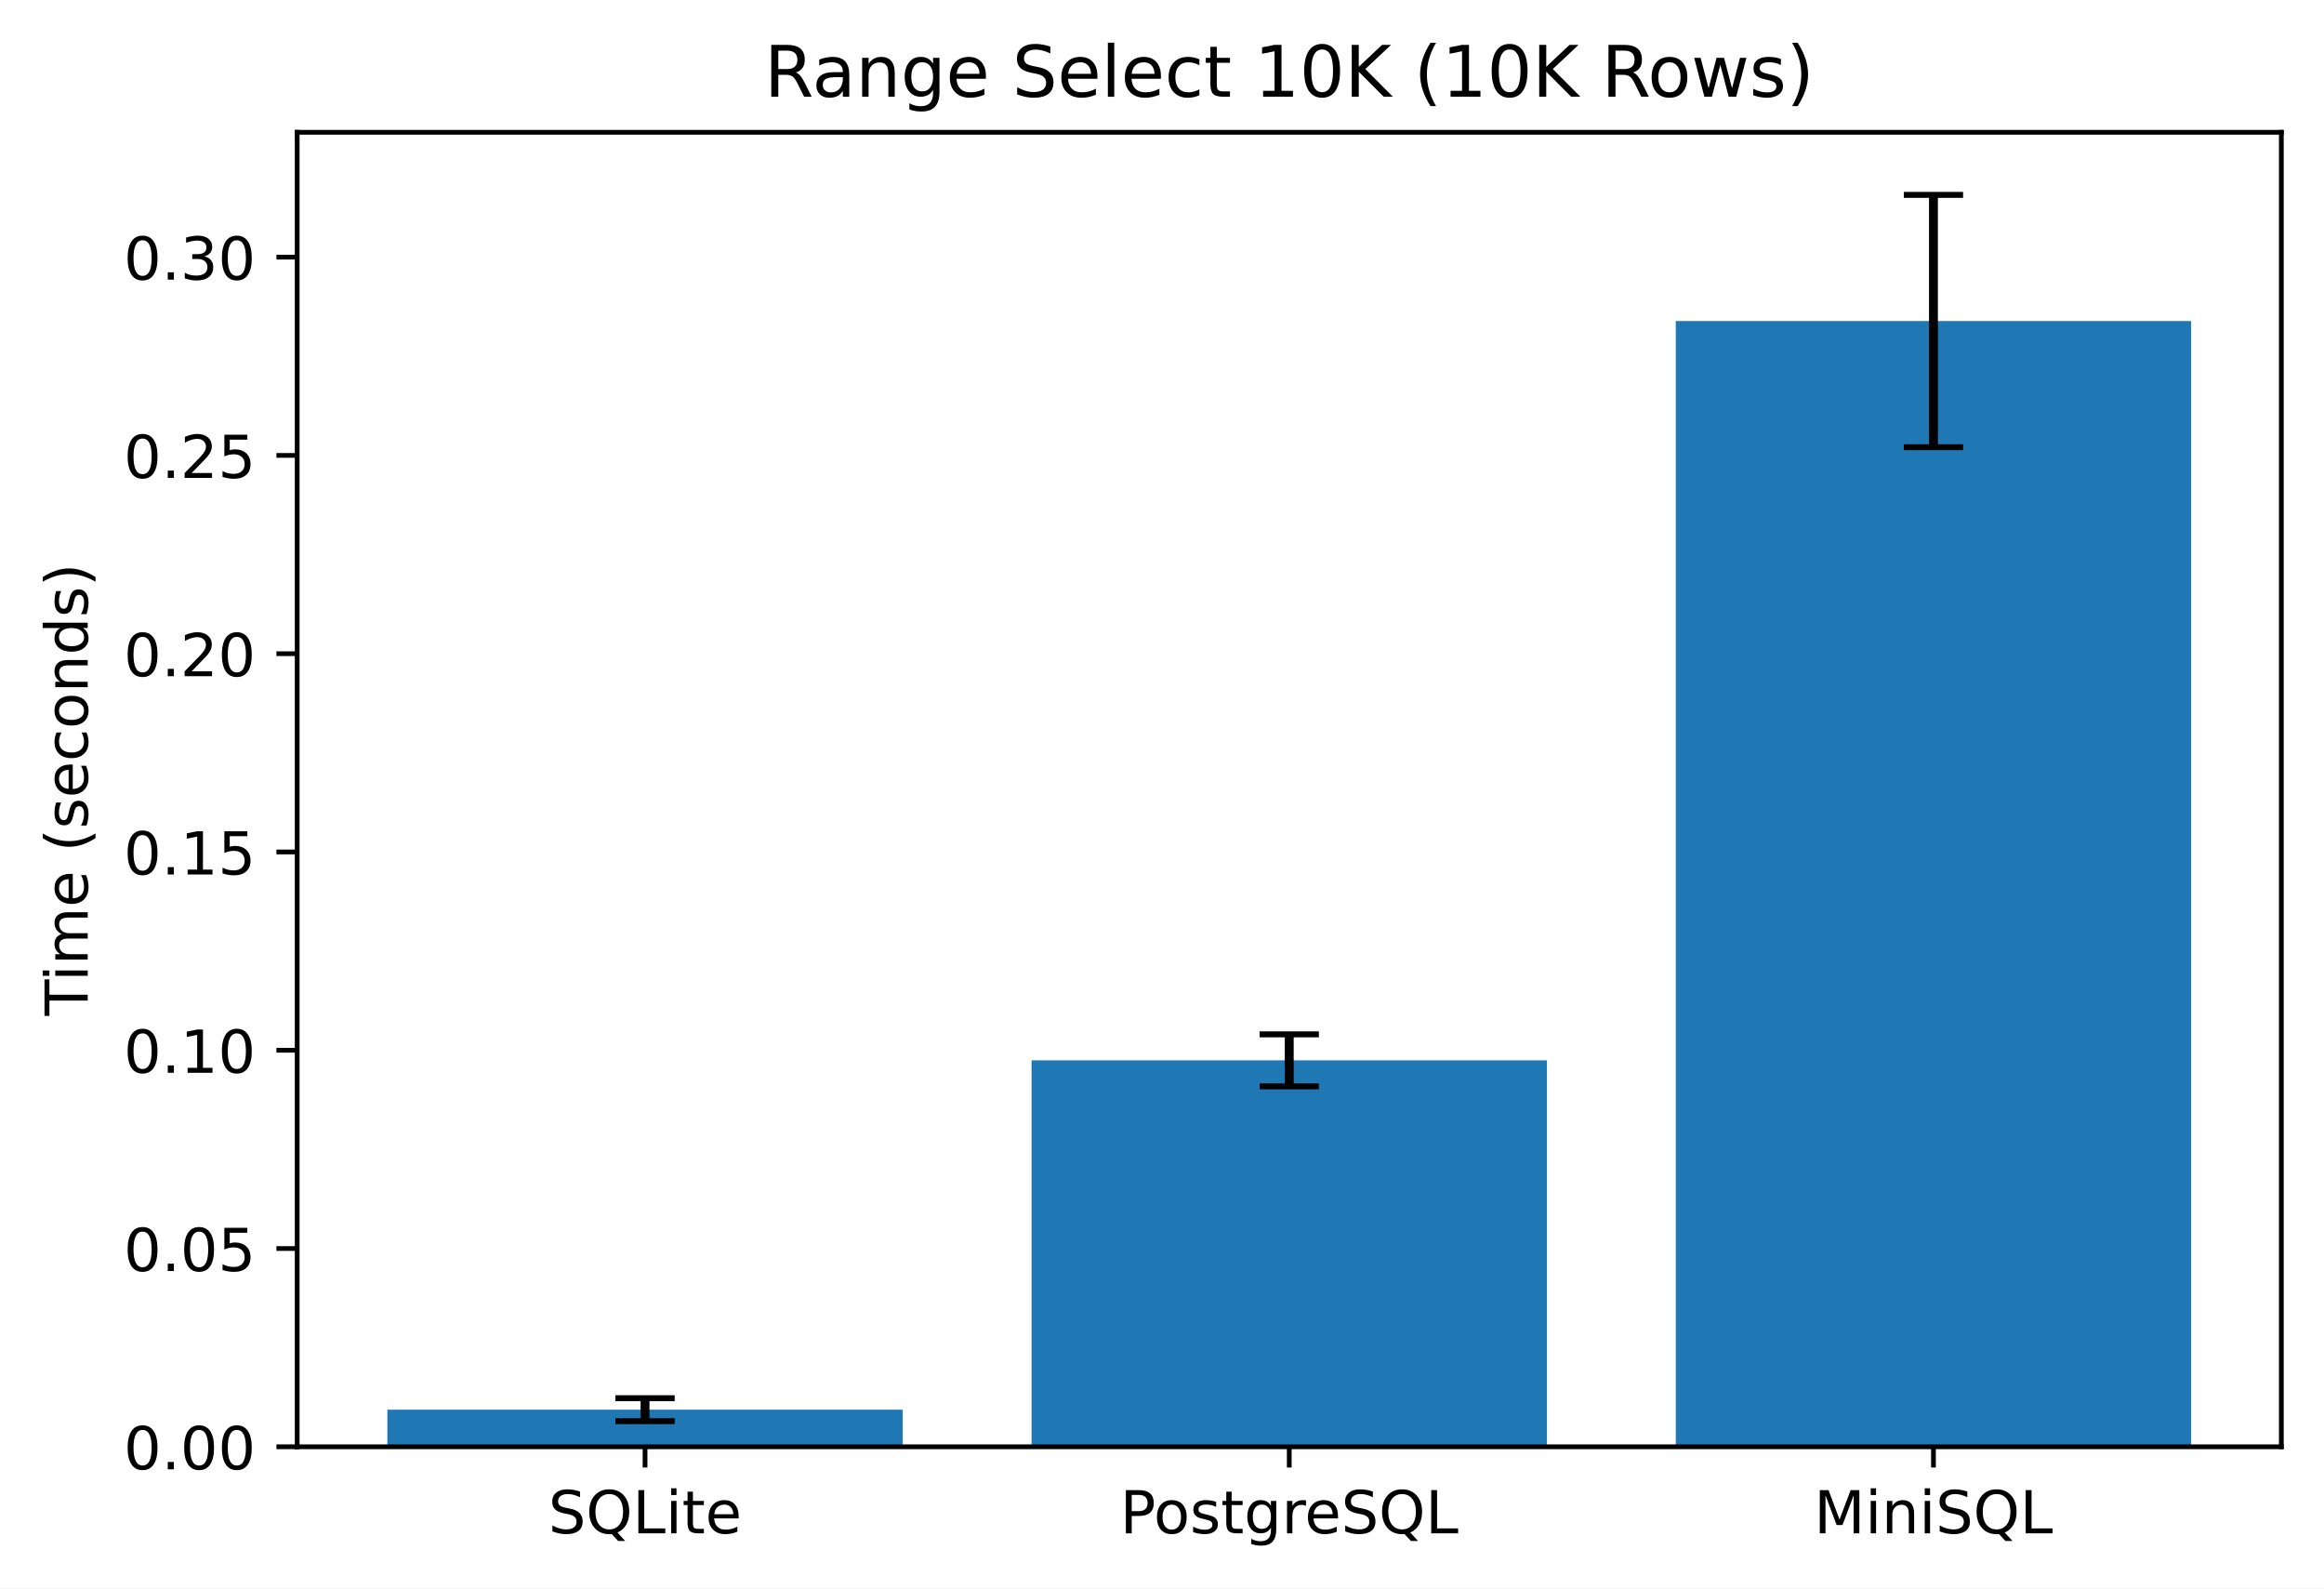
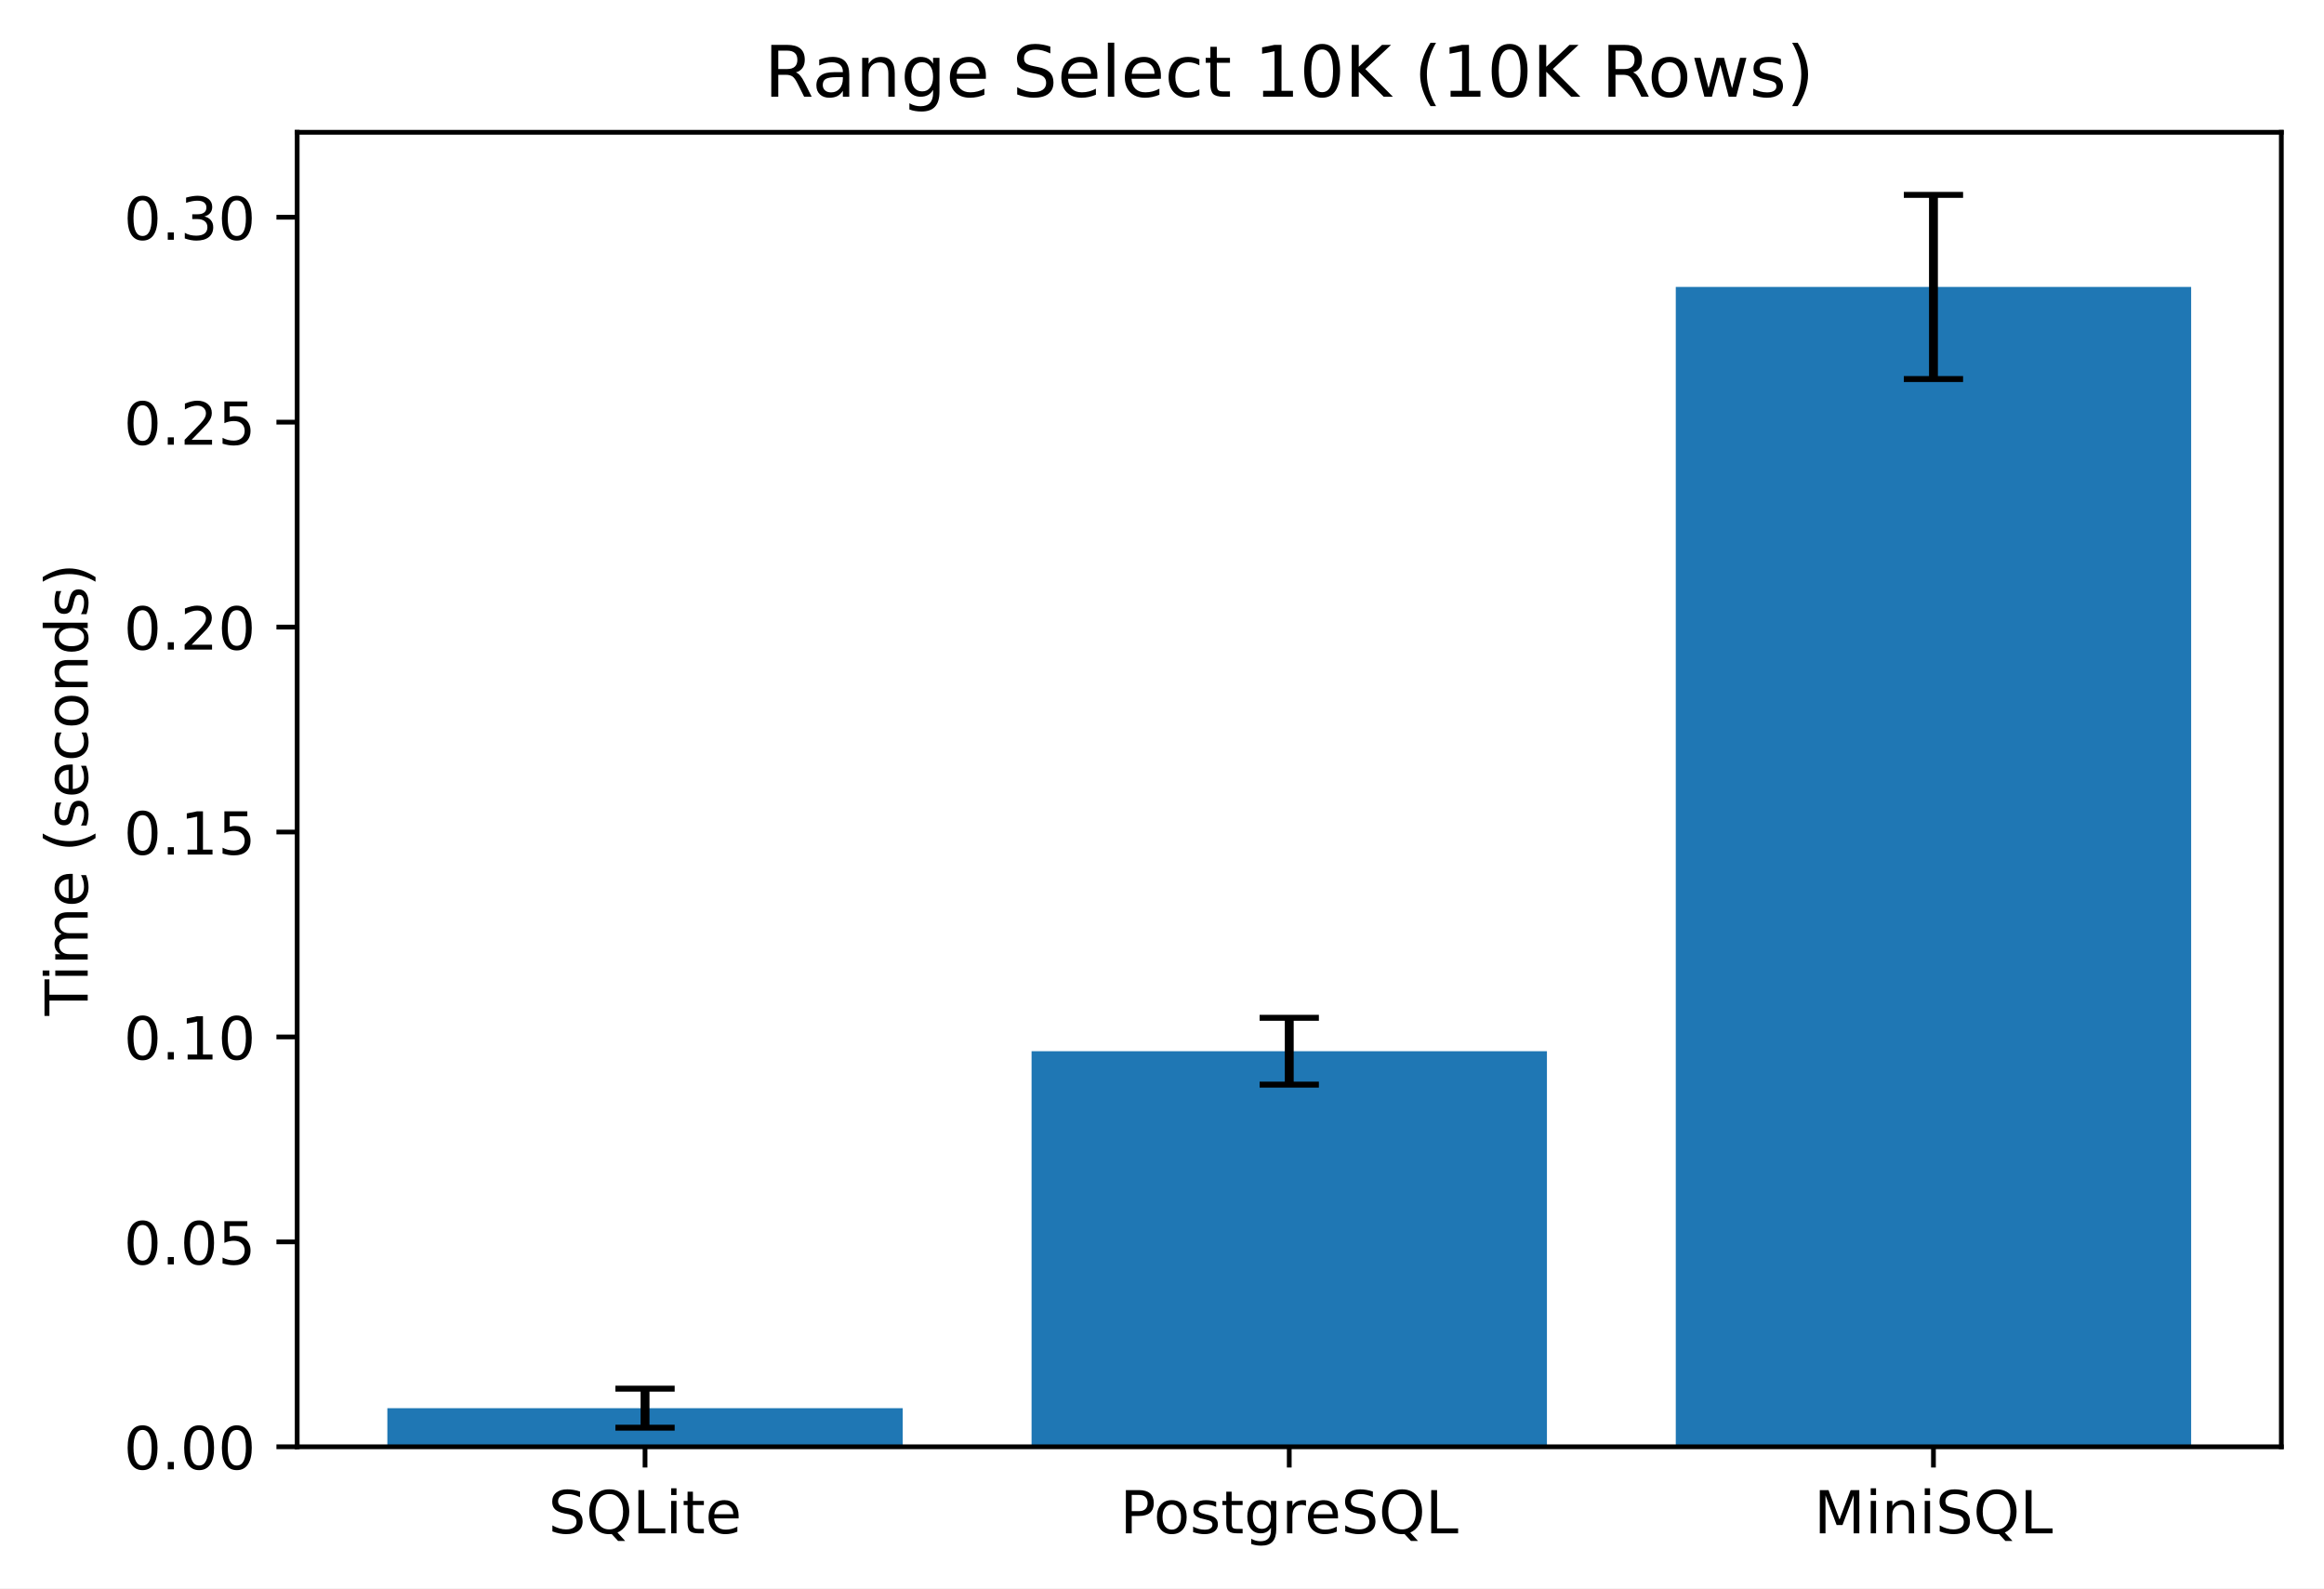
<svg xmlns="http://www.w3.org/2000/svg" xmlns:xlink="http://www.w3.org/1999/xlink" width="392.144pt" height="267.956pt" viewBox="0 0 392.144 267.956" version="1.1">
  <defs>
    <style type="text/css">*{stroke-linejoin: round; stroke-linecap: butt}</style>
  </defs>
  <g id="figure_1">
    <g id="patch_1">
      <path d="M 0 267.956  L 392.144 267.956  L 392.144 0  L 0 0  z " style="fill: #ffffff" />
    </g>
    <g id="axes_1">
      <g id="patch_2">
        <path d="M 50.144 244.078  L 384.944 244.078  L 384.944 22.318  L 50.144 22.318  z " style="fill: #ffffff" />
      </g>
      <g id="patch_3">
-         <path d="M 65.362 244.078  L 152.323 244.078  L 152.323 237.816  L 65.362 237.816  z " clip-path="url(#pf71d5c432d)" style="fill: #1f77b4" />
+         <path d="M 65.362 244.078  L 152.323 244.078  L 152.323 237.562  L 65.362 237.562  z " clip-path="url(#pf2e396994a)" style="fill: #1f77b4" />
      </g>
      <g id="patch_4">
-         <path d="M 174.063 244.078  L 261.024 244.078  L 261.024 178.884  L 174.063 178.884  z " clip-path="url(#pf71d5c432d)" style="fill: #1f77b4" />
+         <path d="M 174.063 244.078  L 261.024 244.078  L 261.024 177.342  L 174.063 177.342  z " clip-path="url(#pf2e396994a)" style="fill: #1f77b4" />
      </g>
      <g id="patch_5">
-         <path d="M 282.765 244.078  L 369.726 244.078  L 369.726 54.161  L 282.765 54.161  z " clip-path="url(#pf71d5c432d)" style="fill: #1f77b4" />
+         <path d="M 282.765 244.078  L 369.726 244.078  L 369.726 48.411  L 282.765 48.411  z " clip-path="url(#pf2e396994a)" style="fill: #1f77b4" />
      </g>
      <g id="matplotlib.axis_1">
        <g id="xtick_1">
          <g id="line2d_1">
            <defs>
-               <path id="m5ff329a917" d="M 0 0  L 0 3.5  " style="stroke: #000000; stroke-width: 0.8" />
+               <path id="mbca11ea7f4" d="M 0 0  L 0 3.5  " style="stroke: #000000; stroke-width: 0.8" />
            </defs>
            <g>
-               <use xlink:href="#m5ff329a917" x="108.842" y="244.078" style="stroke: #000000; stroke-width: 0.8" />
+               <use xlink:href="#mbca11ea7f4" x="108.842" y="244.078" style="stroke: #000000; stroke-width: 0.8" />
            </g>
          </g>
          <g id="text_1">
            <g transform="translate(92.52058 258.6766) scale(0.1 -0.1)">
              <defs>
                <path id="DejaVuSans-53" d="M 3425 4513  L 3425 3897  Q 3066 4069 2747 4153  Q 2428 4238 2131 4238  Q 1616 4238 1336 4038  Q 1056 3838 1056 3469  Q 1056 3159 1242 3001  Q 1428 2844 1947 2747  L 2328 2669  Q 3034 2534 3370 2195  Q 3706 1856 3706 1288  Q 3706 609 3251 259  Q 2797 -91 1919 -91  Q 1588 -91 1214 -16  Q 841 59 441 206  L 441 856  Q 825 641 1194 531  Q 1563 422 1919 422  Q 2459 422 2753 634  Q 3047 847 3047 1241  Q 3047 1584 2836 1778  Q 2625 1972 2144 2069  L 1759 2144  Q 1053 2284 737 2584  Q 422 2884 422 3419  Q 422 4038 858 4394  Q 1294 4750 2059 4750  Q 2388 4750 2728 4690  Q 3069 4631 3425 4513  z " transform="scale(0.015625)" />
                <path id="DejaVuSans-51" d="M 2522 4238  Q 1834 4238 1429 3725  Q 1025 3213 1025 2328  Q 1025 1447 1429 934  Q 1834 422 2522 422  Q 3209 422 3611 934  Q 4013 1447 4013 2328  Q 4013 3213 3611 3725  Q 3209 4238 2522 4238  z M 3406 84  L 4238 -825  L 3475 -825  L 2784 -78  Q 2681 -84 2626 -87  Q 2572 -91 2522 -91  Q 1538 -91 948 567  Q 359 1225 359 2328  Q 359 3434 948 4092  Q 1538 4750 2522 4750  Q 3503 4750 4090 4092  Q 4678 3434 4678 2328  Q 4678 1516 4351 937  Q 4025 359 3406 84  z " transform="scale(0.015625)" />
                <path id="DejaVuSans-4c" d="M 628 4666  L 1259 4666  L 1259 531  L 3531 531  L 3531 0  L 628 0  L 628 4666  z " transform="scale(0.015625)" />
                <path id="DejaVuSans-69" d="M 603 3500  L 1178 3500  L 1178 0  L 603 0  L 603 3500  z M 603 4863  L 1178 4863  L 1178 4134  L 603 4134  L 603 4863  z " transform="scale(0.015625)" />
                <path id="DejaVuSans-74" d="M 1172 4494  L 1172 3500  L 2356 3500  L 2356 3053  L 1172 3053  L 1172 1153  Q 1172 725 1289 603  Q 1406 481 1766 481  L 2356 481  L 2356 0  L 1766 0  Q 1100 0 847 248  Q 594 497 594 1153  L 594 3053  L 172 3053  L 172 3500  L 594 3500  L 594 4494  L 1172 4494  z " transform="scale(0.015625)" />
                <path id="DejaVuSans-65" d="M 3597 1894  L 3597 1613  L 953 1613  Q 991 1019 1311 708  Q 1631 397 2203 397  Q 2534 397 2845 478  Q 3156 559 3463 722  L 3463 178  Q 3153 47 2828 -22  Q 2503 -91 2169 -91  Q 1331 -91 842 396  Q 353 884 353 1716  Q 353 2575 817 3079  Q 1281 3584 2069 3584  Q 2775 3584 3186 3129  Q 3597 2675 3597 1894  z M 3022 2063  Q 3016 2534 2758 2815  Q 2500 3097 2075 3097  Q 1594 3097 1305 2825  Q 1016 2553 972 2059  L 3022 2063  z " transform="scale(0.015625)" />
              </defs>
              <use xlink:href="#DejaVuSans-53" />
              <use xlink:href="#DejaVuSans-51" transform="translate(63.47656 0)" />
              <use xlink:href="#DejaVuSans-4c" transform="translate(142.1875 0)" />
              <use xlink:href="#DejaVuSans-69" transform="translate(197.9004 0)" />
              <use xlink:href="#DejaVuSans-74" transform="translate(225.6836 0)" />
              <use xlink:href="#DejaVuSans-65" transform="translate(264.8926 0)" />
            </g>
          </g>
        </g>
        <g id="xtick_2">
          <g id="line2d_2">
            <g>
-               <use xlink:href="#m5ff329a917" x="217.544" y="244.078" style="stroke: #000000; stroke-width: 0.8" />
+               <use xlink:href="#mbca11ea7f4" x="217.544" y="244.078" style="stroke: #000000; stroke-width: 0.8" />
            </g>
          </g>
          <g id="text_2">
            <g transform="translate(188.9961 258.6766) scale(0.1 -0.1)">
              <defs>
                <path id="DejaVuSans-50" d="M 1259 4147  L 1259 2394  L 2053 2394  Q 2494 2394 2734 2622  Q 2975 2850 2975 3272  Q 2975 3691 2734 3919  Q 2494 4147 2053 4147  L 1259 4147  z M 628 4666  L 2053 4666  Q 2838 4666 3239 4311  Q 3641 3956 3641 3272  Q 3641 2581 3239 2228  Q 2838 1875 2053 1875  L 1259 1875  L 1259 0  L 628 0  L 628 4666  z " transform="scale(0.015625)" />
                <path id="DejaVuSans-6f" d="M 1959 3097  Q 1497 3097 1228 2736  Q 959 2375 959 1747  Q 959 1119 1226 758  Q 1494 397 1959 397  Q 2419 397 2687 759  Q 2956 1122 2956 1747  Q 2956 2369 2687 2733  Q 2419 3097 1959 3097  z M 1959 3584  Q 2709 3584 3137 3096  Q 3566 2609 3566 1747  Q 3566 888 3137 398  Q 2709 -91 1959 -91  Q 1206 -91 779 398  Q 353 888 353 1747  Q 353 2609 779 3096  Q 1206 3584 1959 3584  z " transform="scale(0.015625)" />
                <path id="DejaVuSans-73" d="M 2834 3397  L 2834 2853  Q 2591 2978 2328 3040  Q 2066 3103 1784 3103  Q 1356 3103 1142 2972  Q 928 2841 928 2578  Q 928 2378 1081 2264  Q 1234 2150 1697 2047  L 1894 2003  Q 2506 1872 2764 1633  Q 3022 1394 3022 966  Q 3022 478 2636 193  Q 2250 -91 1575 -91  Q 1294 -91 989 -36  Q 684 19 347 128  L 347 722  Q 666 556 975 473  Q 1284 391 1588 391  Q 1994 391 2212 530  Q 2431 669 2431 922  Q 2431 1156 2273 1281  Q 2116 1406 1581 1522  L 1381 1569  Q 847 1681 609 1914  Q 372 2147 372 2553  Q 372 3047 722 3315  Q 1072 3584 1716 3584  Q 2034 3584 2315 3537  Q 2597 3491 2834 3397  z " transform="scale(0.015625)" />
                <path id="DejaVuSans-67" d="M 2906 1791  Q 2906 2416 2648 2759  Q 2391 3103 1925 3103  Q 1463 3103 1205 2759  Q 947 2416 947 1791  Q 947 1169 1205 825  Q 1463 481 1925 481  Q 2391 481 2648 825  Q 2906 1169 2906 1791  z M 3481 434  Q 3481 -459 3084 -895  Q 2688 -1331 1869 -1331  Q 1566 -1331 1297 -1286  Q 1028 -1241 775 -1147  L 775 -588  Q 1028 -725 1275 -790  Q 1522 -856 1778 -856  Q 2344 -856 2625 -561  Q 2906 -266 2906 331  L 2906 616  Q 2728 306 2450 153  Q 2172 0 1784 0  Q 1141 0 747 490  Q 353 981 353 1791  Q 353 2603 747 3093  Q 1141 3584 1784 3584  Q 2172 3584 2450 3431  Q 2728 3278 2906 2969  L 2906 3500  L 3481 3500  L 3481 434  z " transform="scale(0.015625)" />
                <path id="DejaVuSans-72" d="M 2631 2963  Q 2534 3019 2420 3045  Q 2306 3072 2169 3072  Q 1681 3072 1420 2755  Q 1159 2438 1159 1844  L 1159 0  L 581 0  L 581 3500  L 1159 3500  L 1159 2956  Q 1341 3275 1631 3429  Q 1922 3584 2338 3584  Q 2397 3584 2469 3576  Q 2541 3569 2628 3553  L 2631 2963  z " transform="scale(0.015625)" />
              </defs>
              <use xlink:href="#DejaVuSans-50" />
              <use xlink:href="#DejaVuSans-6f" transform="translate(56.67773 0)" />
              <use xlink:href="#DejaVuSans-73" transform="translate(117.8594 0)" />
              <use xlink:href="#DejaVuSans-74" transform="translate(169.959 0)" />
              <use xlink:href="#DejaVuSans-67" transform="translate(209.168 0)" />
              <use xlink:href="#DejaVuSans-72" transform="translate(272.6445 0)" />
              <use xlink:href="#DejaVuSans-65" transform="translate(311.5078 0)" />
              <use xlink:href="#DejaVuSans-53" transform="translate(373.0312 0)" />
              <use xlink:href="#DejaVuSans-51" transform="translate(436.5078 0)" />
              <use xlink:href="#DejaVuSans-4c" transform="translate(515.2188 0)" />
            </g>
          </g>
        </g>
        <g id="xtick_3">
          <g id="line2d_3">
            <g>
-               <use xlink:href="#m5ff329a917" x="326.245" y="244.078" style="stroke: #000000; stroke-width: 0.8" />
+               <use xlink:href="#mbca11ea7f4" x="326.245" y="244.078" style="stroke: #000000; stroke-width: 0.8" />
            </g>
          </g>
          <g id="text_3">
            <g transform="translate(306.088 258.6766) scale(0.1 -0.1)">
              <defs>
                <path id="DejaVuSans-4d" d="M 628 4666  L 1569 4666  L 2759 1491  L 3956 4666  L 4897 4666  L 4897 0  L 4281 0  L 4281 4097  L 3078 897  L 2444 897  L 1241 4097  L 1241 0  L 628 0  L 628 4666  z " transform="scale(0.015625)" />
                <path id="DejaVuSans-6e" d="M 3513 2113  L 3513 0  L 2938 0  L 2938 2094  Q 2938 2591 2744 2837  Q 2550 3084 2163 3084  Q 1697 3084 1428 2787  Q 1159 2491 1159 1978  L 1159 0  L 581 0  L 581 3500  L 1159 3500  L 1159 2956  Q 1366 3272 1645 3428  Q 1925 3584 2291 3584  Q 2894 3584 3203 3211  Q 3513 2838 3513 2113  z " transform="scale(0.015625)" />
              </defs>
              <use xlink:href="#DejaVuSans-4d" />
              <use xlink:href="#DejaVuSans-69" transform="translate(86.2793 0)" />
              <use xlink:href="#DejaVuSans-6e" transform="translate(114.0625 0)" />
              <use xlink:href="#DejaVuSans-69" transform="translate(177.4414 0)" />
              <use xlink:href="#DejaVuSans-53" transform="translate(205.2246 0)" />
              <use xlink:href="#DejaVuSans-51" transform="translate(268.7012 0)" />
              <use xlink:href="#DejaVuSans-4c" transform="translate(347.4121 0)" />
            </g>
          </g>
        </g>
      </g>
      <g id="matplotlib.axis_2">
        <g id="ytick_1">
          <g id="line2d_4">
            <defs>
-               <path id="m7ffd97d166" d="M 0 0  L -3.5 0  " style="stroke: #000000; stroke-width: 0.8" />
+               <path id="m5a4c8f8417" d="M 0 0  L -3.5 0  " style="stroke: #000000; stroke-width: 0.8" />
            </defs>
            <g>
-               <use xlink:href="#m7ffd97d166" x="50.144" y="244.078" style="stroke: #000000; stroke-width: 0.8" />
+               <use xlink:href="#m5a4c8f8417" x="50.144" y="244.078" style="stroke: #000000; stroke-width: 0.8" />
            </g>
          </g>
          <g id="text_4">
            <g transform="translate(20.87813 247.8773) scale(0.1 -0.1)">
              <defs>
                <path id="DejaVuSans-30" d="M 2034 4250  Q 1547 4250 1301 3770  Q 1056 3291 1056 2328  Q 1056 1369 1301 889  Q 1547 409 2034 409  Q 2525 409 2770 889  Q 3016 1369 3016 2328  Q 3016 3291 2770 3770  Q 2525 4250 2034 4250  z M 2034 4750  Q 2819 4750 3233 4129  Q 3647 3509 3647 2328  Q 3647 1150 3233 529  Q 2819 -91 2034 -91  Q 1250 -91 836 529  Q 422 1150 422 2328  Q 422 3509 836 4129  Q 1250 4750 2034 4750  z " transform="scale(0.015625)" />
                <path id="DejaVuSans-2e" d="M 684 794  L 1344 794  L 1344 0  L 684 0  L 684 794  z " transform="scale(0.015625)" />
              </defs>
              <use xlink:href="#DejaVuSans-30" />
              <use xlink:href="#DejaVuSans-2e" transform="translate(63.62305 0)" />
              <use xlink:href="#DejaVuSans-30" transform="translate(95.41016 0)" />
              <use xlink:href="#DejaVuSans-30" transform="translate(159.0332 0)" />
            </g>
          </g>
        </g>
        <g id="ytick_2">
          <g id="line2d_5">
            <g>
-               <use xlink:href="#m7ffd97d166" x="50.144" y="210.628" style="stroke: #000000; stroke-width: 0.8" />
+               <use xlink:href="#m5a4c8f8417" x="50.144" y="209.507" style="stroke: #000000; stroke-width: 0.8" />
            </g>
          </g>
          <g id="text_5">
-             <g transform="translate(20.87813 214.4277) scale(0.1 -0.1)">
+             <g transform="translate(20.87813 213.3059) scale(0.1 -0.1)">
              <defs>
                <path id="DejaVuSans-35" d="M 691 4666  L 3169 4666  L 3169 4134  L 1269 4134  L 1269 2991  Q 1406 3038 1543 3061  Q 1681 3084 1819 3084  Q 2600 3084 3056 2656  Q 3513 2228 3513 1497  Q 3513 744 3044 326  Q 2575 -91 1722 -91  Q 1428 -91 1123 -41  Q 819 9 494 109  L 494 744  Q 775 591 1075 516  Q 1375 441 1709 441  Q 2250 441 2565 725  Q 2881 1009 2881 1497  Q 2881 1984 2565 2268  Q 2250 2553 1709 2553  Q 1456 2553 1204 2497  Q 953 2441 691 2322  L 691 4666  z " transform="scale(0.015625)" />
              </defs>
              <use xlink:href="#DejaVuSans-30" />
              <use xlink:href="#DejaVuSans-2e" transform="translate(63.62305 0)" />
              <use xlink:href="#DejaVuSans-30" transform="translate(95.41016 0)" />
              <use xlink:href="#DejaVuSans-35" transform="translate(159.0332 0)" />
            </g>
          </g>
        </g>
        <g id="ytick_3">
          <g id="line2d_6">
            <g>
-               <use xlink:href="#m7ffd97d166" x="50.144" y="177.179" style="stroke: #000000; stroke-width: 0.8" />
+               <use xlink:href="#m5a4c8f8417" x="50.144" y="174.935" style="stroke: #000000; stroke-width: 0.8" />
            </g>
          </g>
          <g id="text_6">
-             <g transform="translate(20.87813 180.978) scale(0.1 -0.1)">
+             <g transform="translate(20.87813 178.7344) scale(0.1 -0.1)">
              <defs>
                <path id="DejaVuSans-31" d="M 794 531  L 1825 531  L 1825 4091  L 703 3866  L 703 4441  L 1819 4666  L 2450 4666  L 2450 531  L 3481 531  L 3481 0  L 794 0  L 794 531  z " transform="scale(0.015625)" />
              </defs>
              <use xlink:href="#DejaVuSans-30" />
              <use xlink:href="#DejaVuSans-2e" transform="translate(63.62305 0)" />
              <use xlink:href="#DejaVuSans-31" transform="translate(95.41016 0)" />
              <use xlink:href="#DejaVuSans-30" transform="translate(159.0332 0)" />
            </g>
          </g>
        </g>
        <g id="ytick_4">
          <g id="line2d_7">
            <g>
-               <use xlink:href="#m7ffd97d166" x="50.144" y="143.729" style="stroke: #000000; stroke-width: 0.8" />
+               <use xlink:href="#m5a4c8f8417" x="50.144" y="140.364" style="stroke: #000000; stroke-width: 0.8" />
            </g>
          </g>
          <g id="text_7">
-             <g transform="translate(20.87813 147.5283) scale(0.1 -0.1)">
+             <g transform="translate(20.87813 144.163) scale(0.1 -0.1)">
              <use xlink:href="#DejaVuSans-30" />
              <use xlink:href="#DejaVuSans-2e" transform="translate(63.62305 0)" />
              <use xlink:href="#DejaVuSans-31" transform="translate(95.41016 0)" />
              <use xlink:href="#DejaVuSans-35" transform="translate(159.0332 0)" />
            </g>
          </g>
        </g>
        <g id="ytick_5">
          <g id="line2d_8">
            <g>
-               <use xlink:href="#m7ffd97d166" x="50.144" y="110.279" style="stroke: #000000; stroke-width: 0.8" />
+               <use xlink:href="#m5a4c8f8417" x="50.144" y="105.792" style="stroke: #000000; stroke-width: 0.8" />
            </g>
          </g>
          <g id="text_8">
-             <g transform="translate(20.87813 114.0786) scale(0.1 -0.1)">
+             <g transform="translate(20.87813 109.5915) scale(0.1 -0.1)">
              <defs>
                <path id="DejaVuSans-32" d="M 1228 531  L 3431 531  L 3431 0  L 469 0  L 469 531  Q 828 903 1448 1529  Q 2069 2156 2228 2338  Q 2531 2678 2651 2914  Q 2772 3150 2772 3378  Q 2772 3750 2511 3984  Q 2250 4219 1831 4219  Q 1534 4219 1204 4116  Q 875 4013 500 3803  L 500 4441  Q 881 4594 1212 4672  Q 1544 4750 1819 4750  Q 2544 4750 2975 4387  Q 3406 4025 3406 3419  Q 3406 3131 3298 2873  Q 3191 2616 2906 2266  Q 2828 2175 2409 1742  Q 1991 1309 1228 531  z " transform="scale(0.015625)" />
              </defs>
              <use xlink:href="#DejaVuSans-30" />
              <use xlink:href="#DejaVuSans-2e" transform="translate(63.62305 0)" />
              <use xlink:href="#DejaVuSans-32" transform="translate(95.41016 0)" />
              <use xlink:href="#DejaVuSans-30" transform="translate(159.0332 0)" />
            </g>
          </g>
        </g>
        <g id="ytick_6">
          <g id="line2d_9">
            <g>
-               <use xlink:href="#m7ffd97d166" x="50.144" y="76.83" style="stroke: #000000; stroke-width: 0.8" />
+               <use xlink:href="#m5a4c8f8417" x="50.144" y="71.221" style="stroke: #000000; stroke-width: 0.8" />
            </g>
          </g>
          <g id="text_9">
-             <g transform="translate(20.87813 80.62898) scale(0.1 -0.1)">
+             <g transform="translate(20.87813 75.02002) scale(0.1 -0.1)">
              <use xlink:href="#DejaVuSans-30" />
              <use xlink:href="#DejaVuSans-2e" transform="translate(63.62305 0)" />
              <use xlink:href="#DejaVuSans-32" transform="translate(95.41016 0)" />
              <use xlink:href="#DejaVuSans-35" transform="translate(159.0332 0)" />
            </g>
          </g>
        </g>
        <g id="ytick_7">
          <g id="line2d_10">
            <g>
-               <use xlink:href="#m7ffd97d166" x="50.144" y="43.38" style="stroke: #000000; stroke-width: 0.8" />
+               <use xlink:href="#m5a4c8f8417" x="50.144" y="36.649" style="stroke: #000000; stroke-width: 0.8" />
            </g>
          </g>
          <g id="text_10">
-             <g transform="translate(20.87813 47.1793) scale(0.1 -0.1)">
+             <g transform="translate(20.87813 40.44856) scale(0.1 -0.1)">
              <defs>
                <path id="DejaVuSans-33" d="M 2597 2516  Q 3050 2419 3304 2112  Q 3559 1806 3559 1356  Q 3559 666 3084 287  Q 2609 -91 1734 -91  Q 1441 -91 1130 -33  Q 819 25 488 141  L 488 750  Q 750 597 1062 519  Q 1375 441 1716 441  Q 2309 441 2620 675  Q 2931 909 2931 1356  Q 2931 1769 2642 2001  Q 2353 2234 1838 2234  L 1294 2234  L 1294 2753  L 1863 2753  Q 2328 2753 2575 2939  Q 2822 3125 2822 3475  Q 2822 3834 2567 4026  Q 2313 4219 1838 4219  Q 1578 4219 1281 4162  Q 984 4106 628 3988  L 628 4550  Q 988 4650 1302 4700  Q 1616 4750 1894 4750  Q 2613 4750 3031 4423  Q 3450 4097 3450 3541  Q 3450 3153 3228 2886  Q 3006 2619 2597 2516  z " transform="scale(0.015625)" />
              </defs>
              <use xlink:href="#DejaVuSans-30" />
              <use xlink:href="#DejaVuSans-2e" transform="translate(63.62305 0)" />
              <use xlink:href="#DejaVuSans-33" transform="translate(95.41016 0)" />
              <use xlink:href="#DejaVuSans-30" transform="translate(159.0332 0)" />
            </g>
          </g>
        </g>
        <g id="text_11">
          <g transform="translate(14.79844 171.3598) rotate(-90) scale(0.1 -0.1)">
            <defs>
              <path id="DejaVuSans-54" d="M -19 4666  L 3928 4666  L 3928 4134  L 2272 4134  L 2272 0  L 1638 0  L 1638 4134  L -19 4134  L -19 4666  z " transform="scale(0.015625)" />
              <path id="DejaVuSans-6d" d="M 3328 2828  Q 3544 3216 3844 3400  Q 4144 3584 4550 3584  Q 5097 3584 5394 3201  Q 5691 2819 5691 2113  L 5691 0  L 5113 0  L 5113 2094  Q 5113 2597 4934 2840  Q 4756 3084 4391 3084  Q 3944 3084 3684 2787  Q 3425 2491 3425 1978  L 3425 0  L 2847 0  L 2847 2094  Q 2847 2600 2669 2842  Q 2491 3084 2119 3084  Q 1678 3084 1418 2786  Q 1159 2488 1159 1978  L 1159 0  L 581 0  L 581 3500  L 1159 3500  L 1159 2956  Q 1356 3278 1631 3431  Q 1906 3584 2284 3584  Q 2666 3584 2933 3390  Q 3200 3197 3328 2828  z " transform="scale(0.015625)" />
              <path id="DejaVuSans-20" transform="scale(0.015625)" />
              <path id="DejaVuSans-28" d="M 1984 4856  Q 1566 4138 1362 3434  Q 1159 2731 1159 2009  Q 1159 1288 1364 580  Q 1569 -128 1984 -844  L 1484 -844  Q 1016 -109 783 600  Q 550 1309 550 2009  Q 550 2706 781 3412  Q 1013 4119 1484 4856  L 1984 4856  z " transform="scale(0.015625)" />
              <path id="DejaVuSans-63" d="M 3122 3366  L 3122 2828  Q 2878 2963 2633 3030  Q 2388 3097 2138 3097  Q 1578 3097 1268 2742  Q 959 2388 959 1747  Q 959 1106 1268 751  Q 1578 397 2138 397  Q 2388 397 2633 464  Q 2878 531 3122 666  L 3122 134  Q 2881 22 2623 -34  Q 2366 -91 2075 -91  Q 1284 -91 818 406  Q 353 903 353 1747  Q 353 2603 823 3093  Q 1294 3584 2113 3584  Q 2378 3584 2631 3529  Q 2884 3475 3122 3366  z " transform="scale(0.015625)" />
              <path id="DejaVuSans-64" d="M 2906 2969  L 2906 4863  L 3481 4863  L 3481 0  L 2906 0  L 2906 525  Q 2725 213 2448 61  Q 2172 -91 1784 -91  Q 1150 -91 751 415  Q 353 922 353 1747  Q 353 2572 751 3078  Q 1150 3584 1784 3584  Q 2172 3584 2448 3432  Q 2725 3281 2906 2969  z M 947 1747  Q 947 1113 1208 752  Q 1469 391 1925 391  Q 2381 391 2643 752  Q 2906 1113 2906 1747  Q 2906 2381 2643 2742  Q 2381 3103 1925 3103  Q 1469 3103 1208 2742  Q 947 2381 947 1747  z " transform="scale(0.015625)" />
              <path id="DejaVuSans-29" d="M 513 4856  L 1013 4856  Q 1481 4119 1714 3412  Q 1947 2706 1947 2009  Q 1947 1309 1714 600  Q 1481 -109 1013 -844  L 513 -844  Q 928 -128 1133 580  Q 1338 1288 1338 2009  Q 1338 2731 1133 3434  Q 928 4138 513 4856  z " transform="scale(0.015625)" />
            </defs>
            <use xlink:href="#DejaVuSans-54" />
            <use xlink:href="#DejaVuSans-69" transform="translate(57.95898 0)" />
            <use xlink:href="#DejaVuSans-6d" transform="translate(85.74219 0)" />
            <use xlink:href="#DejaVuSans-65" transform="translate(183.1543 0)" />
            <use xlink:href="#DejaVuSans-20" transform="translate(244.6777 0)" />
            <use xlink:href="#DejaVuSans-28" transform="translate(276.4648 0)" />
            <use xlink:href="#DejaVuSans-73" transform="translate(315.4785 0)" />
            <use xlink:href="#DejaVuSans-65" transform="translate(367.5781 0)" />
            <use xlink:href="#DejaVuSans-63" transform="translate(429.1016 0)" />
            <use xlink:href="#DejaVuSans-6f" transform="translate(484.082 0)" />
            <use xlink:href="#DejaVuSans-6e" transform="translate(545.2637 0)" />
            <use xlink:href="#DejaVuSans-64" transform="translate(608.6426 0)" />
            <use xlink:href="#DejaVuSans-73" transform="translate(672.1191 0)" />
            <use xlink:href="#DejaVuSans-29" transform="translate(724.2188 0)" />
          </g>
        </g>
      </g>
      <g id="LineCollection_1">
-         <path d="M 108.842 239.751  L 108.842 235.881  " clip-path="url(#pf71d5c432d)" style="fill: none; stroke: #000000; stroke-width: 1.5" />
-         <path d="M 217.544 183.271  L 217.544 174.497  " clip-path="url(#pf71d5c432d)" style="fill: none; stroke: #000000; stroke-width: 1.5" />
-         <path d="M 326.245 75.443  L 326.245 32.878  " clip-path="url(#pf71d5c432d)" style="fill: none; stroke: #000000; stroke-width: 1.5" />
+         <path d="M 108.842 240.853  L 108.842 234.271  " clip-path="url(#pf2e396994a)" style="fill: none; stroke: #000000; stroke-width: 1.5" />
+         <path d="M 217.544 182.98  L 217.544 171.704  " clip-path="url(#pf2e396994a)" style="fill: none; stroke: #000000; stroke-width: 1.5" />
+         <path d="M 326.245 63.944  L 326.245 32.878  " clip-path="url(#pf2e396994a)" style="fill: none; stroke: #000000; stroke-width: 1.5" />
      </g>
      <g id="line2d_11">
        <defs>
-           <path id="m203edd954a" d="M 5 0  L -5 -0  " style="stroke: #000000" />
+           <path id="m175741be0f" d="M 5 0  L -5 -0  " style="stroke: #000000" />
        </defs>
-         <g clip-path="url(#pf71d5c432d)">
-           <use xlink:href="#m203edd954a" x="108.842" y="239.751" style="fill: #1f77b4; stroke: #000000" />
-           <use xlink:href="#m203edd954a" x="217.544" y="183.271" style="fill: #1f77b4; stroke: #000000" />
-           <use xlink:href="#m203edd954a" x="326.245" y="75.443" style="fill: #1f77b4; stroke: #000000" />
+         <g clip-path="url(#pf2e396994a)">
+           <use xlink:href="#m175741be0f" x="108.842" y="240.853" style="fill: #1f77b4; stroke: #000000" />
+           <use xlink:href="#m175741be0f" x="217.544" y="182.98" style="fill: #1f77b4; stroke: #000000" />
+           <use xlink:href="#m175741be0f" x="326.245" y="63.944" style="fill: #1f77b4; stroke: #000000" />
        </g>
      </g>
      <g id="line2d_12">
-         <g clip-path="url(#pf71d5c432d)">
-           <use xlink:href="#m203edd954a" x="108.842" y="235.881" style="fill: #1f77b4; stroke: #000000" />
-           <use xlink:href="#m203edd954a" x="217.544" y="174.497" style="fill: #1f77b4; stroke: #000000" />
-           <use xlink:href="#m203edd954a" x="326.245" y="32.878" style="fill: #1f77b4; stroke: #000000" />
+         <g clip-path="url(#pf2e396994a)">
+           <use xlink:href="#m175741be0f" x="108.842" y="234.271" style="fill: #1f77b4; stroke: #000000" />
+           <use xlink:href="#m175741be0f" x="217.544" y="171.704" style="fill: #1f77b4; stroke: #000000" />
+           <use xlink:href="#m175741be0f" x="326.245" y="32.878" style="fill: #1f77b4; stroke: #000000" />
        </g>
      </g>
      <g id="patch_6">
        <path d="M 50.144 244.078  L 50.144 22.318  " style="fill: none; stroke: #000000; stroke-width: 0.8; stroke-linejoin: miter; stroke-linecap: square" />
      </g>
      <g id="patch_7">
        <path d="M 384.944 244.078  L 384.944 22.318  " style="fill: none; stroke: #000000; stroke-width: 0.8; stroke-linejoin: miter; stroke-linecap: square" />
      </g>
      <g id="patch_8">
        <path d="M 50.144 244.078  L 384.944 244.078  " style="fill: none; stroke: #000000; stroke-width: 0.8; stroke-linejoin: miter; stroke-linecap: square" />
      </g>
      <g id="patch_9">
        <path d="M 50.144 22.318  L 384.944 22.318  " style="fill: none; stroke: #000000; stroke-width: 0.8; stroke-linejoin: miter; stroke-linecap: square" />
      </g>
      <g id="text_12">
        <g transform="translate(128.9669 16.31812) scale(0.12 -0.12)">
          <defs>
            <path id="DejaVuSans-52" d="M 2841 2188  Q 3044 2119 3236 1894  Q 3428 1669 3622 1275  L 4263 0  L 3584 0  L 2988 1197  Q 2756 1666 2539 1819  Q 2322 1972 1947 1972  L 1259 1972  L 1259 0  L 628 0  L 628 4666  L 2053 4666  Q 2853 4666 3247 4331  Q 3641 3997 3641 3322  Q 3641 2881 3436 2590  Q 3231 2300 2841 2188  z M 1259 4147  L 1259 2491  L 2053 2491  Q 2509 2491 2742 2702  Q 2975 2913 2975 3322  Q 2975 3731 2742 3939  Q 2509 4147 2053 4147  L 1259 4147  z " transform="scale(0.015625)" />
            <path id="DejaVuSans-61" d="M 2194 1759  Q 1497 1759 1228 1600  Q 959 1441 959 1056  Q 959 750 1161 570  Q 1363 391 1709 391  Q 2188 391 2477 730  Q 2766 1069 2766 1631  L 2766 1759  L 2194 1759  z M 3341 1997  L 3341 0  L 2766 0  L 2766 531  Q 2569 213 2275 61  Q 1981 -91 1556 -91  Q 1019 -91 701 211  Q 384 513 384 1019  Q 384 1609 779 1909  Q 1175 2209 1959 2209  L 2766 2209  L 2766 2266  Q 2766 2663 2505 2880  Q 2244 3097 1772 3097  Q 1472 3097 1187 3025  Q 903 2953 641 2809  L 641 3341  Q 956 3463 1253 3523  Q 1550 3584 1831 3584  Q 2591 3584 2966 3190  Q 3341 2797 3341 1997  z " transform="scale(0.015625)" />
            <path id="DejaVuSans-6c" d="M 603 4863  L 1178 4863  L 1178 0  L 603 0  L 603 4863  z " transform="scale(0.015625)" />
            <path id="DejaVuSans-4b" d="M 628 4666  L 1259 4666  L 1259 2694  L 3353 4666  L 4166 4666  L 1850 2491  L 4331 0  L 3500 0  L 1259 2247  L 1259 0  L 628 0  L 628 4666  z " transform="scale(0.015625)" />
            <path id="DejaVuSans-77" d="M 269 3500  L 844 3500  L 1563 769  L 2278 3500  L 2956 3500  L 3675 769  L 4391 3500  L 4966 3500  L 4050 0  L 3372 0  L 2619 2869  L 1863 0  L 1184 0  L 269 3500  z " transform="scale(0.015625)" />
          </defs>
          <use xlink:href="#DejaVuSans-52" />
          <use xlink:href="#DejaVuSans-61" transform="translate(67.23242 0)" />
          <use xlink:href="#DejaVuSans-6e" transform="translate(128.5117 0)" />
          <use xlink:href="#DejaVuSans-67" transform="translate(191.8906 0)" />
          <use xlink:href="#DejaVuSans-65" transform="translate(255.3672 0)" />
          <use xlink:href="#DejaVuSans-20" transform="translate(316.8906 0)" />
          <use xlink:href="#DejaVuSans-53" transform="translate(348.6777 0)" />
          <use xlink:href="#DejaVuSans-65" transform="translate(412.1543 0)" />
          <use xlink:href="#DejaVuSans-6c" transform="translate(473.6777 0)" />
          <use xlink:href="#DejaVuSans-65" transform="translate(501.4609 0)" />
          <use xlink:href="#DejaVuSans-63" transform="translate(562.9844 0)" />
          <use xlink:href="#DejaVuSans-74" transform="translate(617.9648 0)" />
          <use xlink:href="#DejaVuSans-20" transform="translate(657.1738 0)" />
          <use xlink:href="#DejaVuSans-31" transform="translate(688.9609 0)" />
          <use xlink:href="#DejaVuSans-30" transform="translate(752.584 0)" />
          <use xlink:href="#DejaVuSans-4b" transform="translate(816.207 0)" />
          <use xlink:href="#DejaVuSans-20" transform="translate(881.7832 0)" />
          <use xlink:href="#DejaVuSans-28" transform="translate(913.5703 0)" />
          <use xlink:href="#DejaVuSans-31" transform="translate(952.584 0)" />
          <use xlink:href="#DejaVuSans-30" transform="translate(1016.207 0)" />
          <use xlink:href="#DejaVuSans-4b" transform="translate(1079.83 0)" />
          <use xlink:href="#DejaVuSans-20" transform="translate(1145.406 0)" />
          <use xlink:href="#DejaVuSans-52" transform="translate(1177.193 0)" />
          <use xlink:href="#DejaVuSans-6f" transform="translate(1242.176 0)" />
          <use xlink:href="#DejaVuSans-77" transform="translate(1303.357 0)" />
          <use xlink:href="#DejaVuSans-73" transform="translate(1385.145 0)" />
          <use xlink:href="#DejaVuSans-29" transform="translate(1437.244 0)" />
        </g>
      </g>
    </g>
  </g>
  <defs>
-     <clipPath id="pf71d5c432d">
+     <clipPath id="pf2e396994a">
      <rect x="50.144" y="22.318" width="334.8" height="221.76" />
    </clipPath>
  </defs>
</svg>
